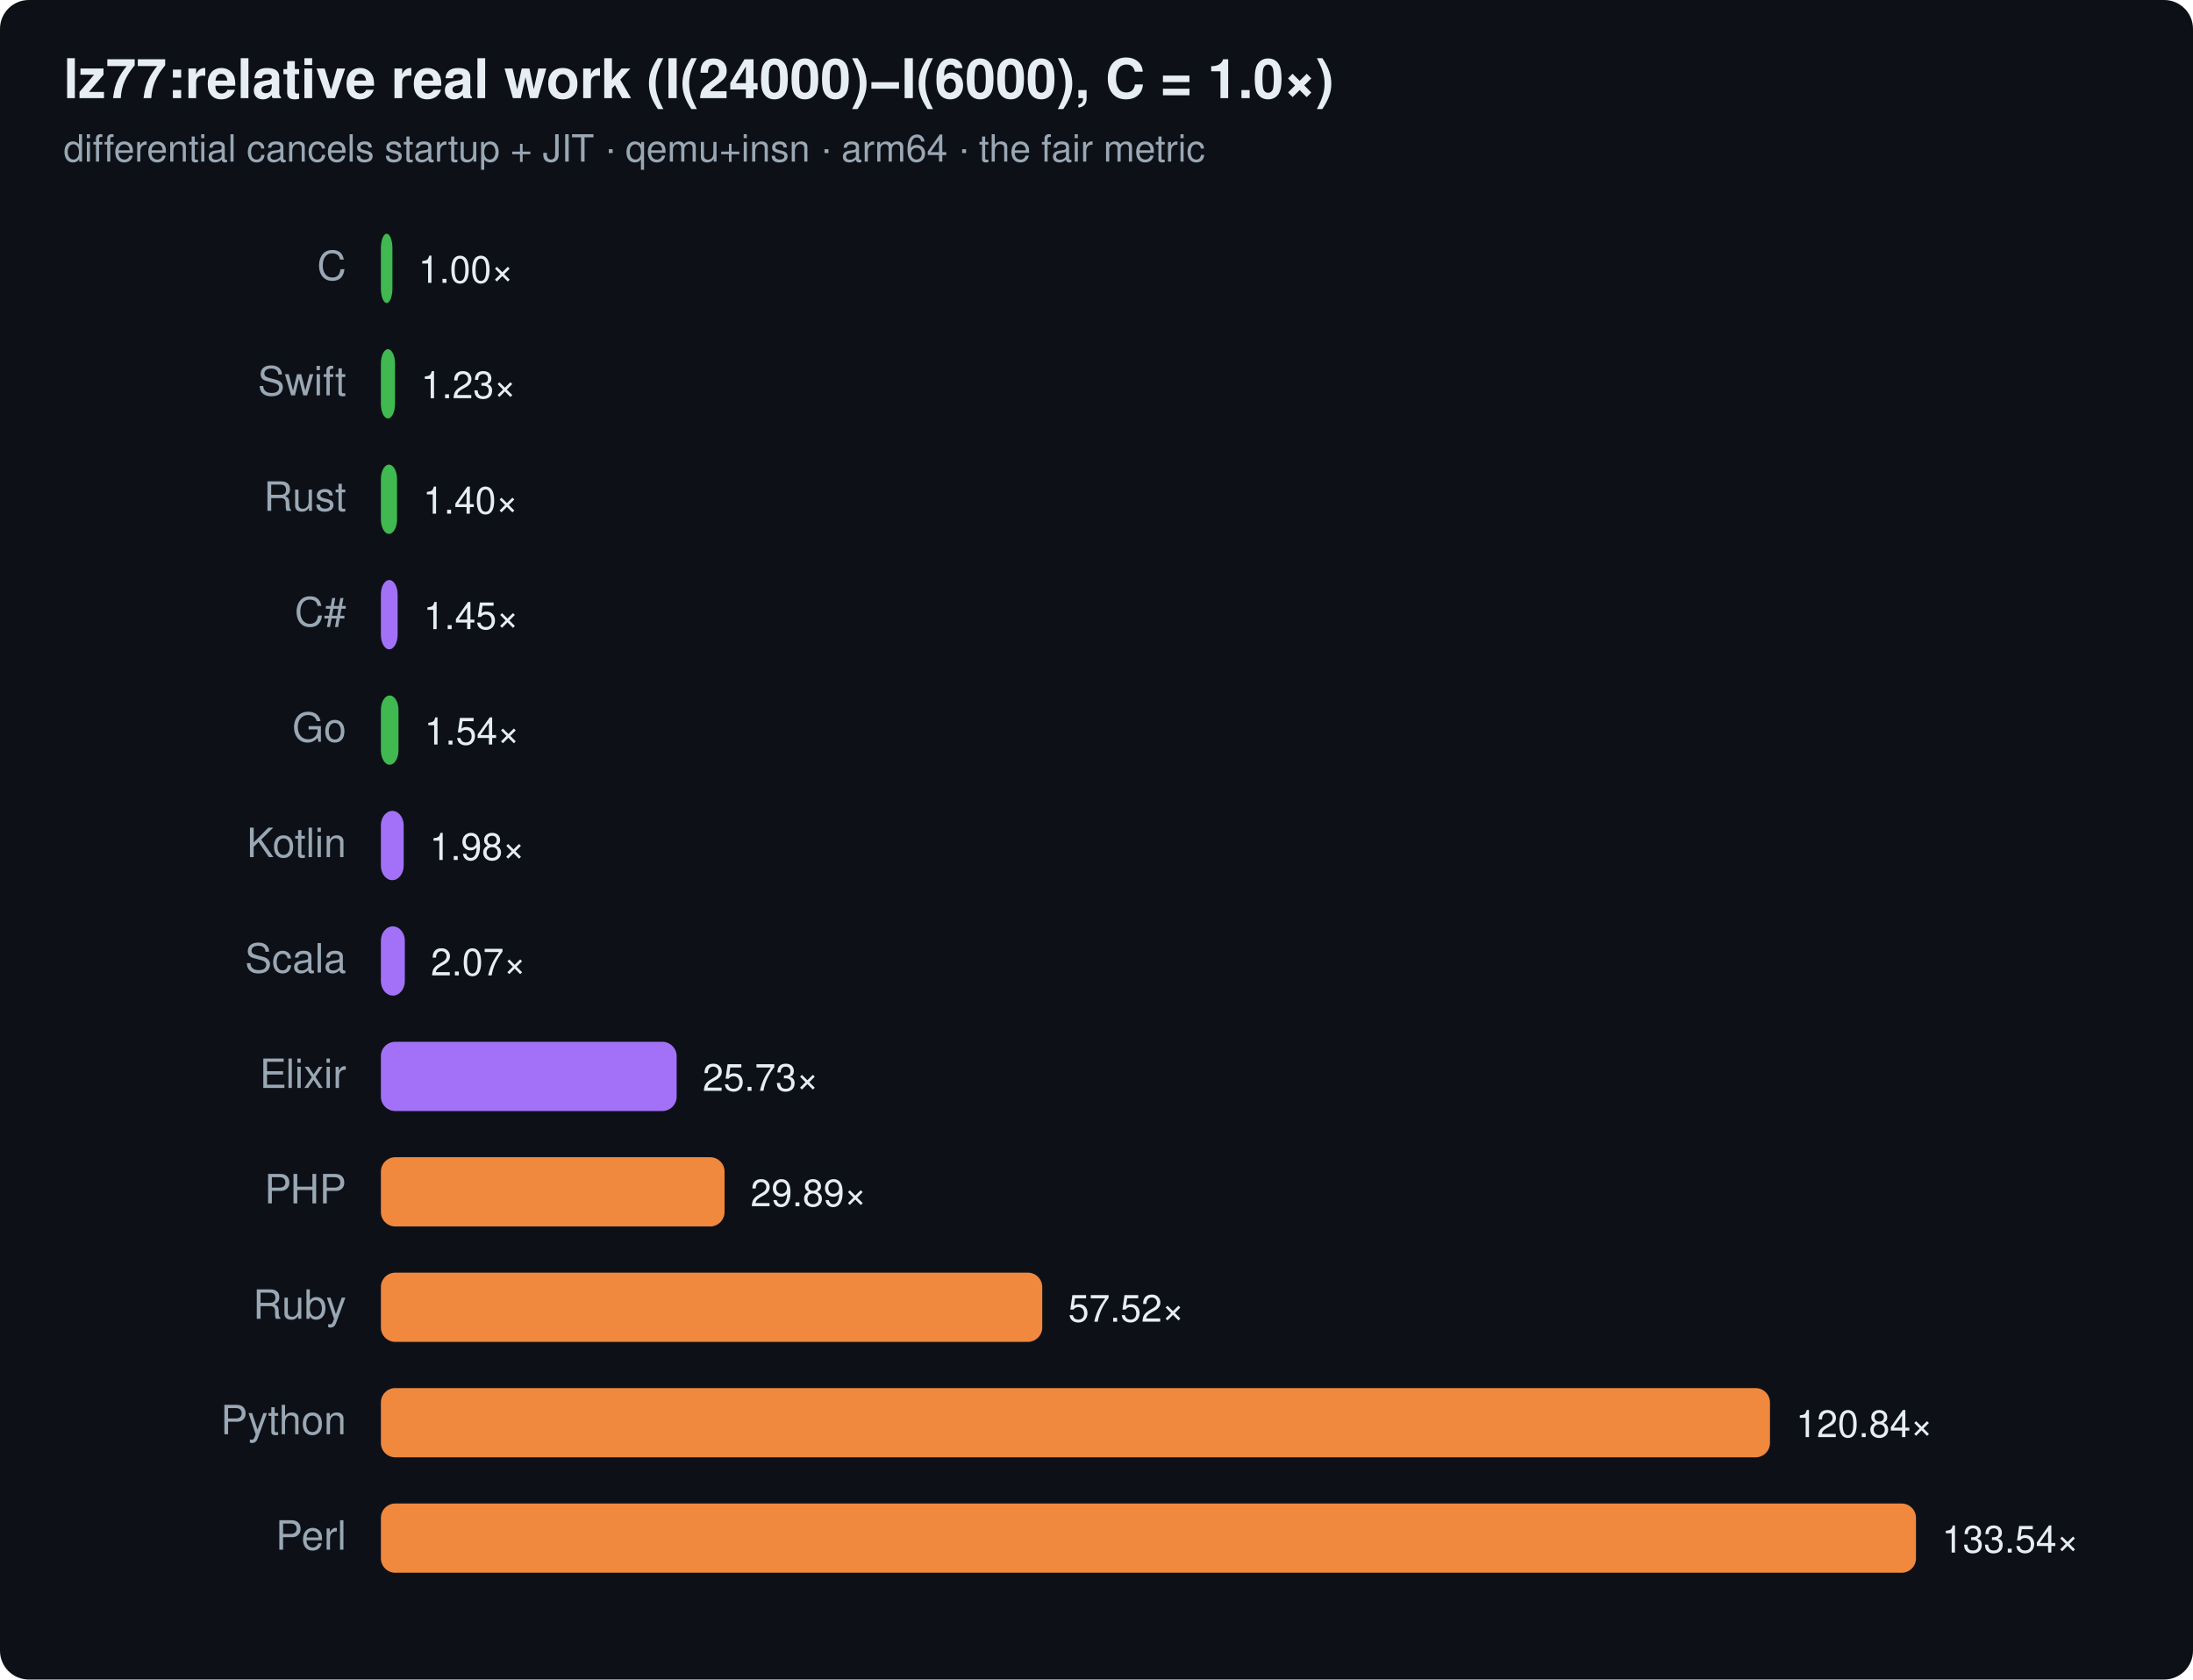
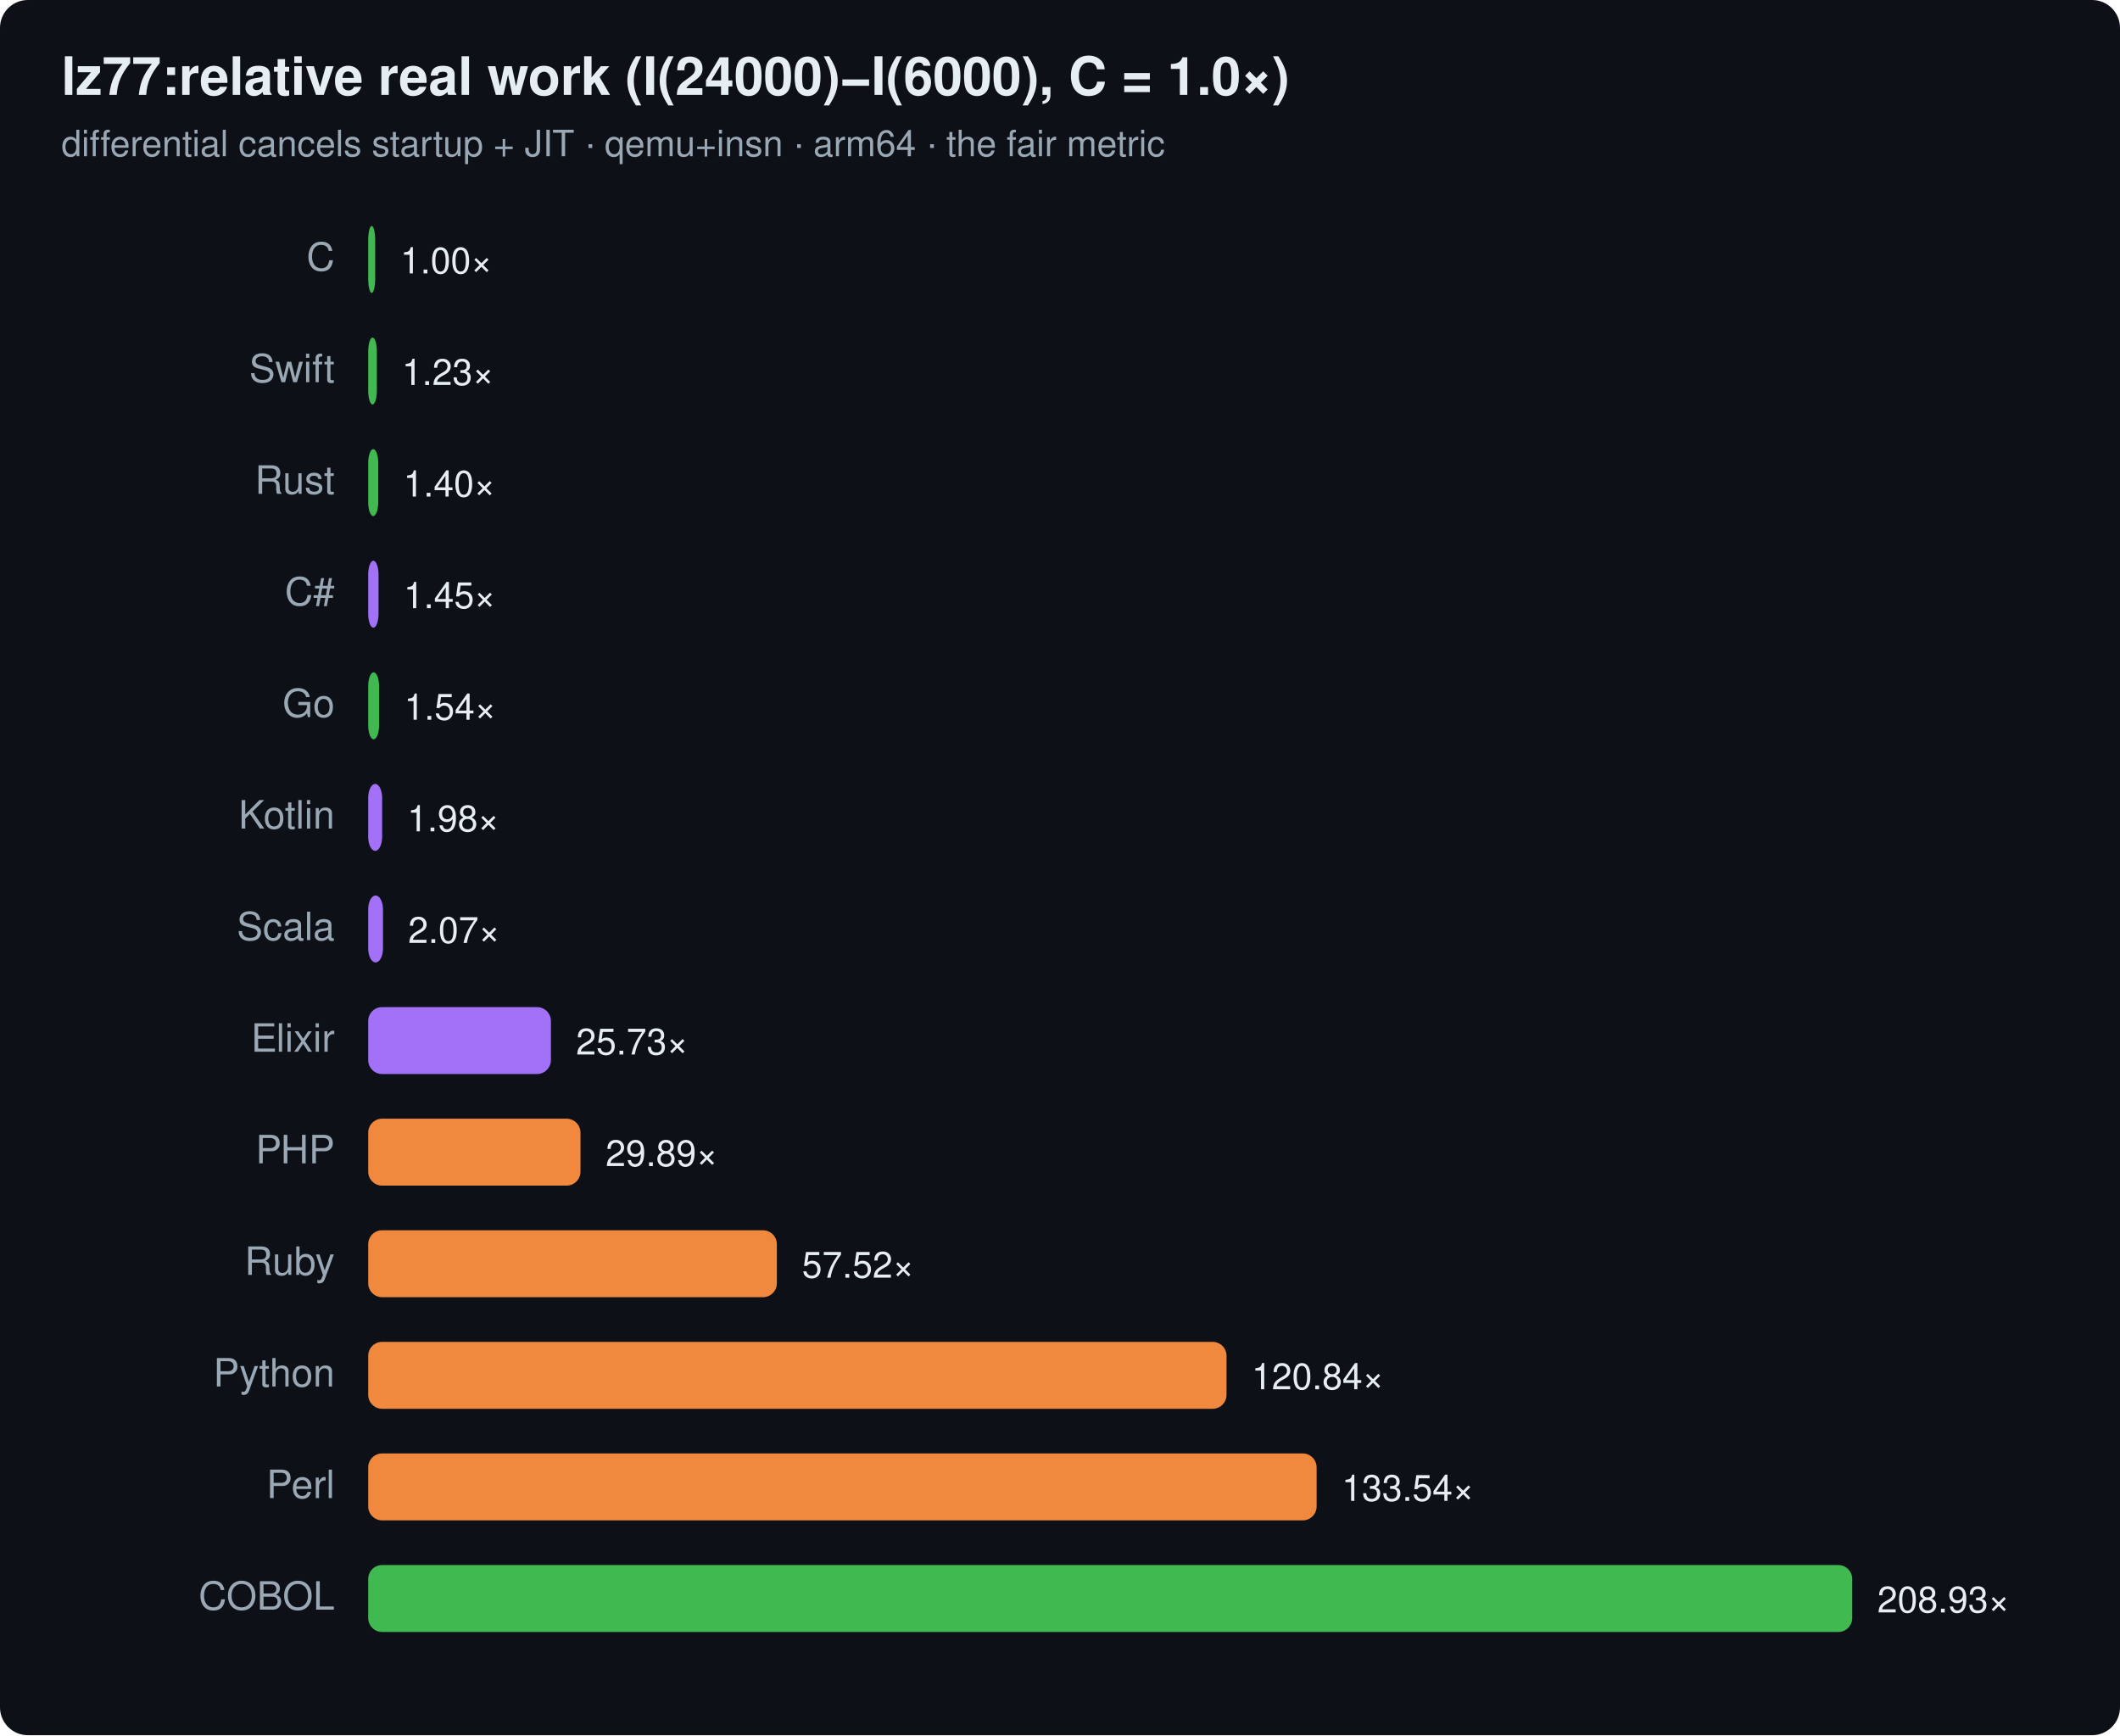
- <svg xmlns="http://www.w3.org/2000/svg" width="760" height="582" viewBox="0 0 760 582" font-family="ui-sans-serif,system-ui,Segoe UI,Helvetica,Arial">
-   <rect width="760" height="582" rx="10" fill="#0d1117" />
+ <svg xmlns="http://www.w3.org/2000/svg" width="760" height="622" viewBox="0 0 760 622" font-family="ui-sans-serif,system-ui,Segoe UI,Helvetica,Arial">
+   <rect width="760" height="622" rx="10" fill="#0d1117" />
  <text x="22" y="34" font-size="19" font-weight="700" fill="#e6edf3">lz77:relative real work (I(24000)−I(6000), C = 1.0×)</text>
  <text x="22" y="56" font-size="13" fill="#9aa7b4">differential cancels startup + JIT · qemu+insn · arm64 · the fair metric</text>
  <text x="120" y="97" text-anchor="end" font-size="14" fill="#9aa7b4">C</text>
-   <rect x="132" y="81" width="4.0" height="24" rx="5" fill="#3fb950" />
-   <text x="145.0" y="98" font-size="13" fill="#e6edf3">1.00×</text>
+   <rect x="132" y="81" width="2.5" height="24" rx="5" fill="#3fb950" />
+   <text x="143.5" y="98" font-size="13" fill="#e6edf3">1.00×</text>
  <text x="120" y="137" text-anchor="end" font-size="14" fill="#9aa7b4">Swift</text>
-   <rect x="132" y="121" width="4.9" height="24" rx="5" fill="#3fb950" />
-   <text x="145.9" y="138" font-size="13" fill="#e6edf3">1.23×</text>
+   <rect x="132" y="121" width="3.1" height="24" rx="5" fill="#3fb950" />
+   <text x="144.1" y="138" font-size="13" fill="#e6edf3">1.23×</text>
  <text x="120" y="177" text-anchor="end" font-size="14" fill="#9aa7b4">Rust</text>
-   <rect x="132" y="161" width="5.6" height="24" rx="5" fill="#3fb950" />
-   <text x="146.6" y="178" font-size="13" fill="#e6edf3">1.40×</text>
+   <rect x="132" y="161" width="3.6" height="24" rx="5" fill="#3fb950" />
+   <text x="144.6" y="178" font-size="13" fill="#e6edf3">1.40×</text>
  <text x="120" y="217" text-anchor="end" font-size="14" fill="#9aa7b4">C#</text>
-   <rect x="132" y="201" width="5.8" height="24" rx="5" fill="#a371f7" />
-   <text x="146.8" y="218" font-size="13" fill="#e6edf3">1.45×</text>
+   <rect x="132" y="201" width="3.7" height="24" rx="5" fill="#a371f7" />
+   <text x="144.7" y="218" font-size="13" fill="#e6edf3">1.45×</text>
  <text x="120" y="257" text-anchor="end" font-size="14" fill="#9aa7b4">Go</text>
-   <rect x="132" y="241" width="6.1" height="24" rx="5" fill="#3fb950" />
-   <text x="147.1" y="258" font-size="13" fill="#e6edf3">1.54×</text>
+   <rect x="132" y="241" width="3.9" height="24" rx="5" fill="#3fb950" />
+   <text x="144.9" y="258" font-size="13" fill="#e6edf3">1.54×</text>
  <text x="120" y="297" text-anchor="end" font-size="14" fill="#9aa7b4">Kotlin</text>
-   <rect x="132" y="281" width="7.9" height="24" rx="5" fill="#a371f7" />
-   <text x="148.9" y="298" font-size="13" fill="#e6edf3">1.98×</text>
+   <rect x="132" y="281" width="5.0" height="24" rx="5" fill="#a371f7" />
+   <text x="146.0" y="298" font-size="13" fill="#e6edf3">1.98×</text>
  <text x="120" y="337" text-anchor="end" font-size="14" fill="#9aa7b4">Scala</text>
-   <rect x="132" y="321" width="8.3" height="24" rx="5" fill="#a371f7" />
-   <text x="149.3" y="338" font-size="13" fill="#e6edf3">2.07×</text>
+   <rect x="132" y="321" width="5.3" height="24" rx="5" fill="#a371f7" />
+   <text x="146.3" y="338" font-size="13" fill="#e6edf3">2.07×</text>
  <text x="120" y="377" text-anchor="end" font-size="14" fill="#9aa7b4">Elixir</text>
-   <rect x="132" y="361" width="102.5" height="24" rx="5" fill="#a371f7" />
-   <text x="243.5" y="378" font-size="13" fill="#e6edf3">25.73×</text>
+   <rect x="132" y="361" width="65.5" height="24" rx="5" fill="#a371f7" />
+   <text x="206.5" y="378" font-size="13" fill="#e6edf3">25.73×</text>
  <text x="120" y="417" text-anchor="end" font-size="14" fill="#9aa7b4">PHP</text>
-   <rect x="132" y="401" width="119.1" height="24" rx="5" fill="#f0883e" />
-   <text x="260.1" y="418" font-size="13" fill="#e6edf3">29.89×</text>
+   <rect x="132" y="401" width="76.1" height="24" rx="5" fill="#f0883e" />
+   <text x="217.1" y="418" font-size="13" fill="#e6edf3">29.89×</text>
  <text x="120" y="457" text-anchor="end" font-size="14" fill="#9aa7b4">Ruby</text>
-   <rect x="132" y="441" width="229.2" height="24" rx="5" fill="#f0883e" />
-   <text x="370.2" y="458" font-size="13" fill="#e6edf3">57.52×</text>
+   <rect x="132" y="441" width="146.5" height="24" rx="5" fill="#f0883e" />
+   <text x="287.5" y="458" font-size="13" fill="#e6edf3">57.52×</text>
  <text x="120" y="497" text-anchor="end" font-size="14" fill="#9aa7b4">Python</text>
-   <rect x="132" y="481" width="481.4" height="24" rx="5" fill="#f0883e" />
-   <text x="622.4" y="498" font-size="13" fill="#e6edf3">120.84×</text>
+   <rect x="132" y="481" width="307.7" height="24" rx="5" fill="#f0883e" />
+   <text x="448.7" y="498" font-size="13" fill="#e6edf3">120.84×</text>
  <text x="120" y="537" text-anchor="end" font-size="14" fill="#9aa7b4">Perl</text>
-   <rect x="132" y="521" width="532.0" height="24" rx="5" fill="#f0883e" />
-   <text x="673.0" y="538" font-size="13" fill="#e6edf3">133.54×</text>
+   <rect x="132" y="521" width="340.0" height="24" rx="5" fill="#f0883e" />
+   <text x="481.0" y="538" font-size="13" fill="#e6edf3">133.54×</text>
+   <text x="120" y="577" text-anchor="end" font-size="14" fill="#9aa7b4">COBOL</text>
+   <rect x="132" y="561" width="532.0" height="24" rx="5" fill="#3fb950" />
+   <text x="673.0" y="578" font-size="13" fill="#e6edf3">208.93×</text>
</svg>
